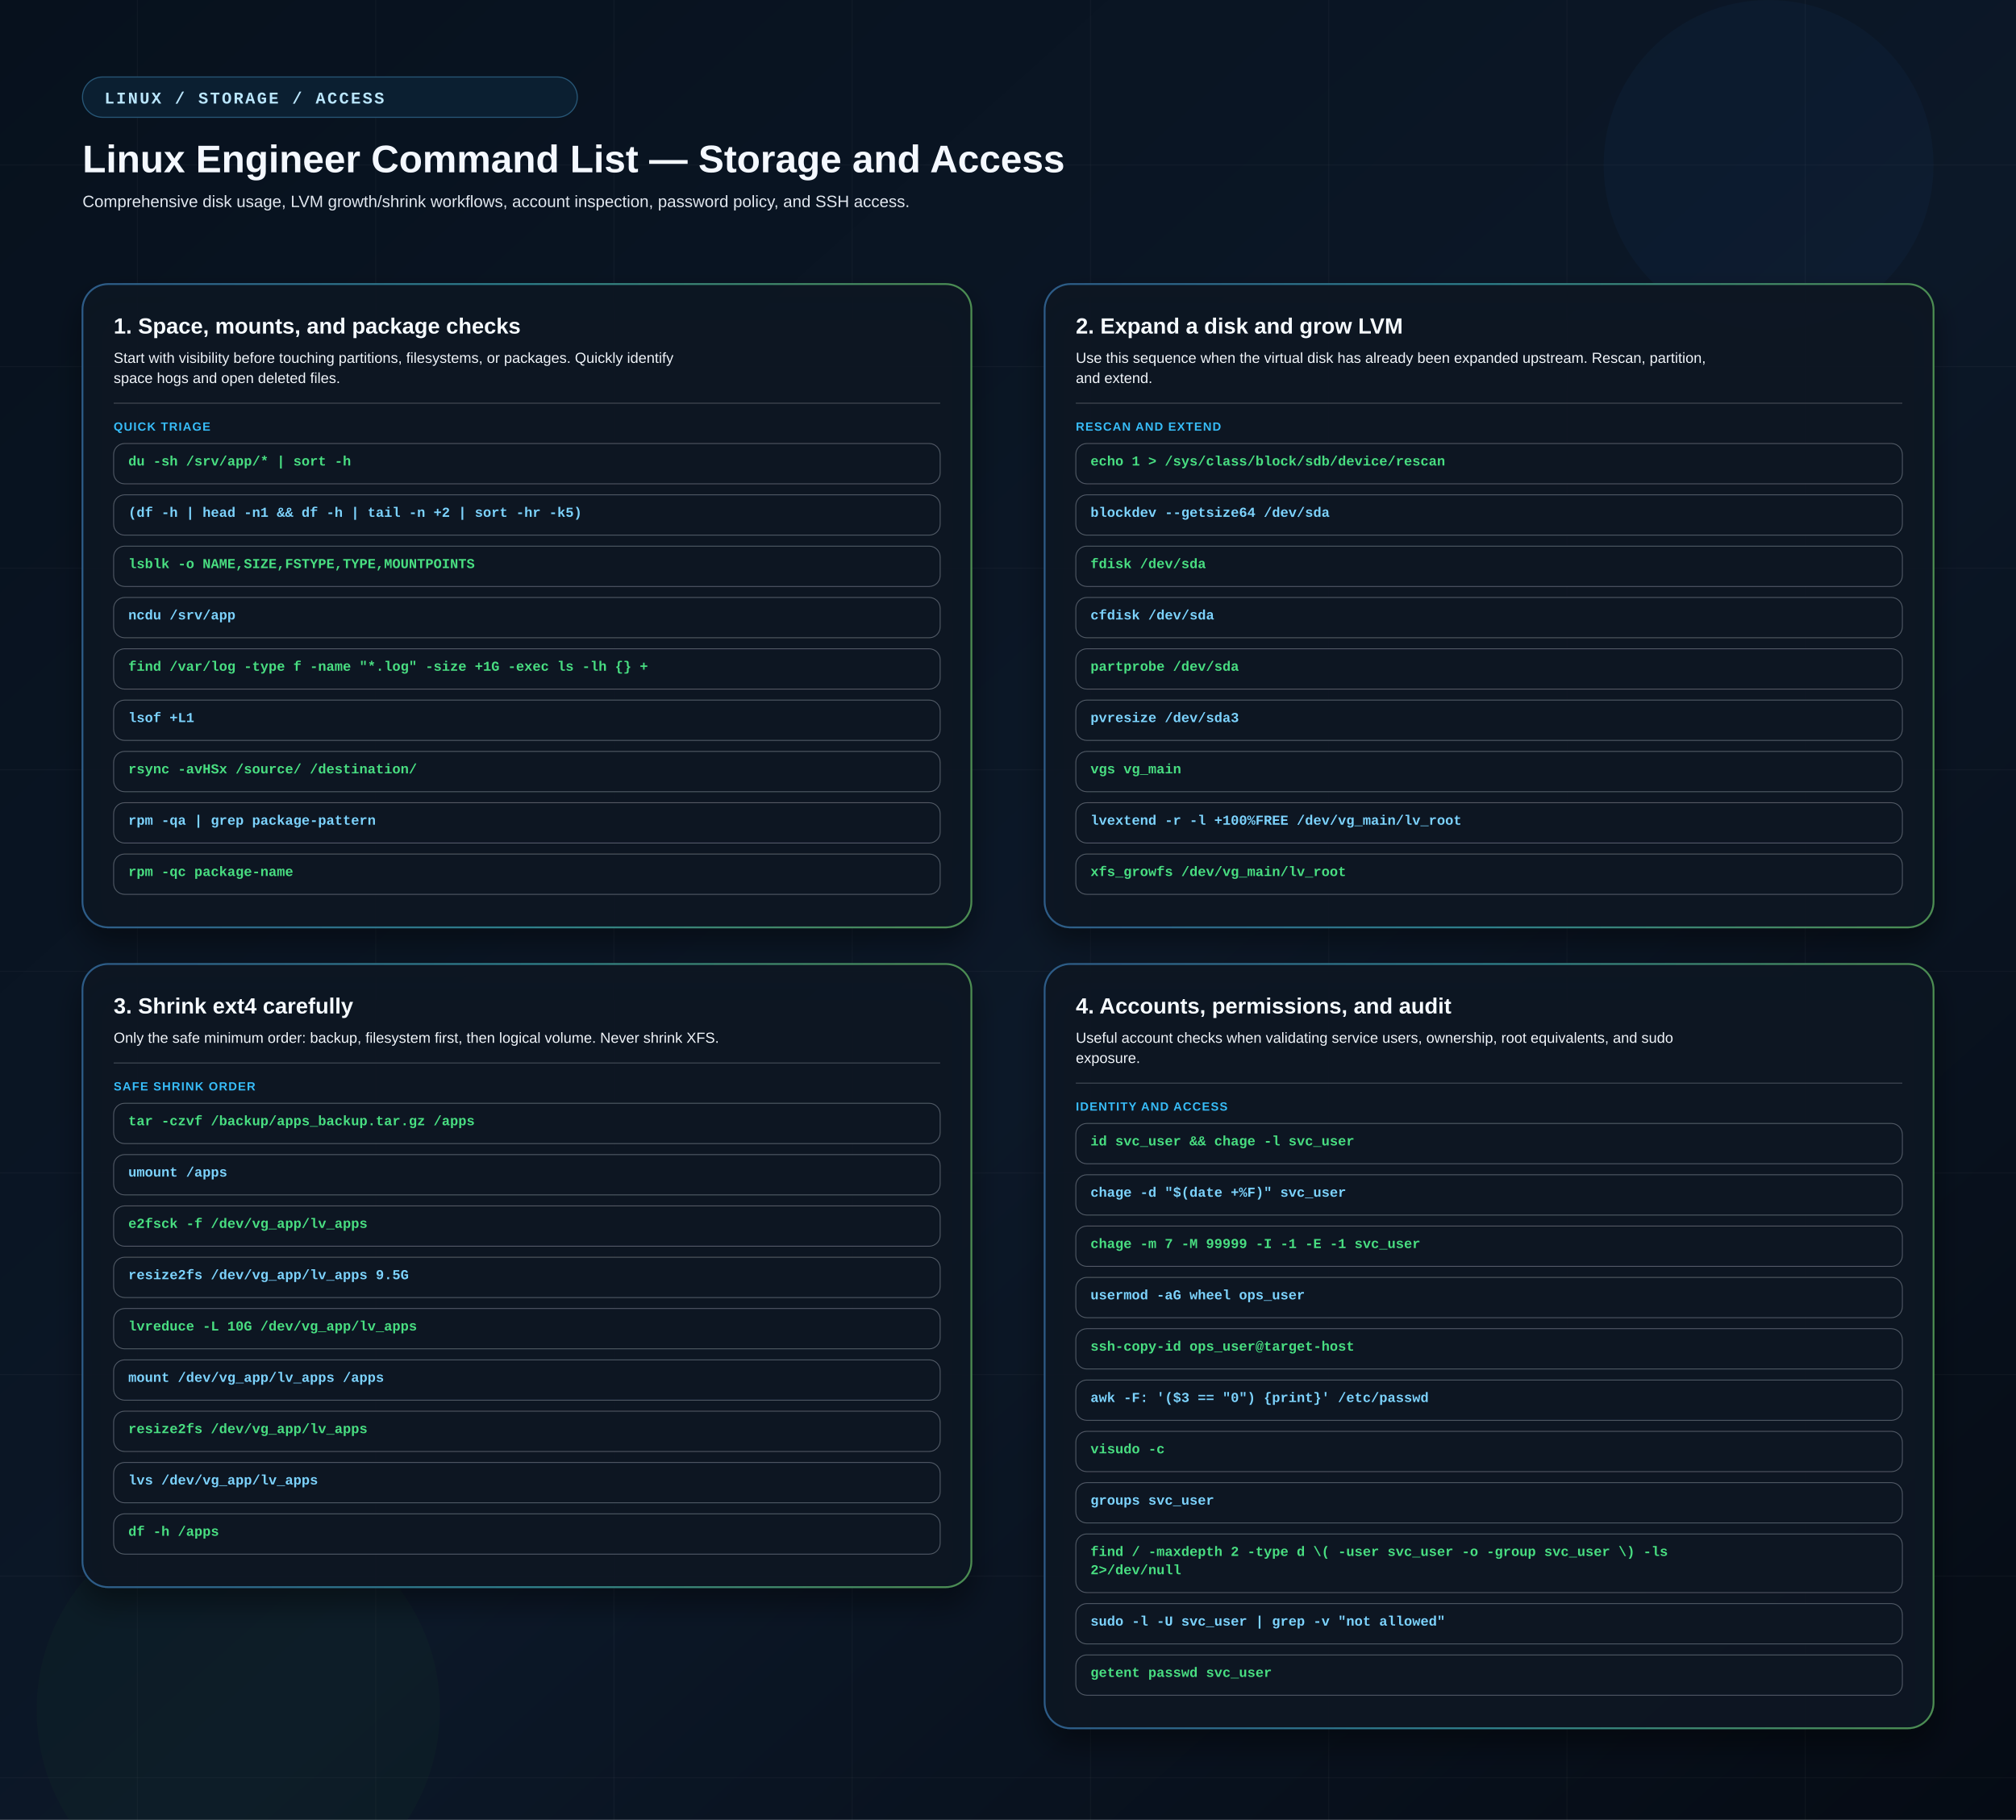
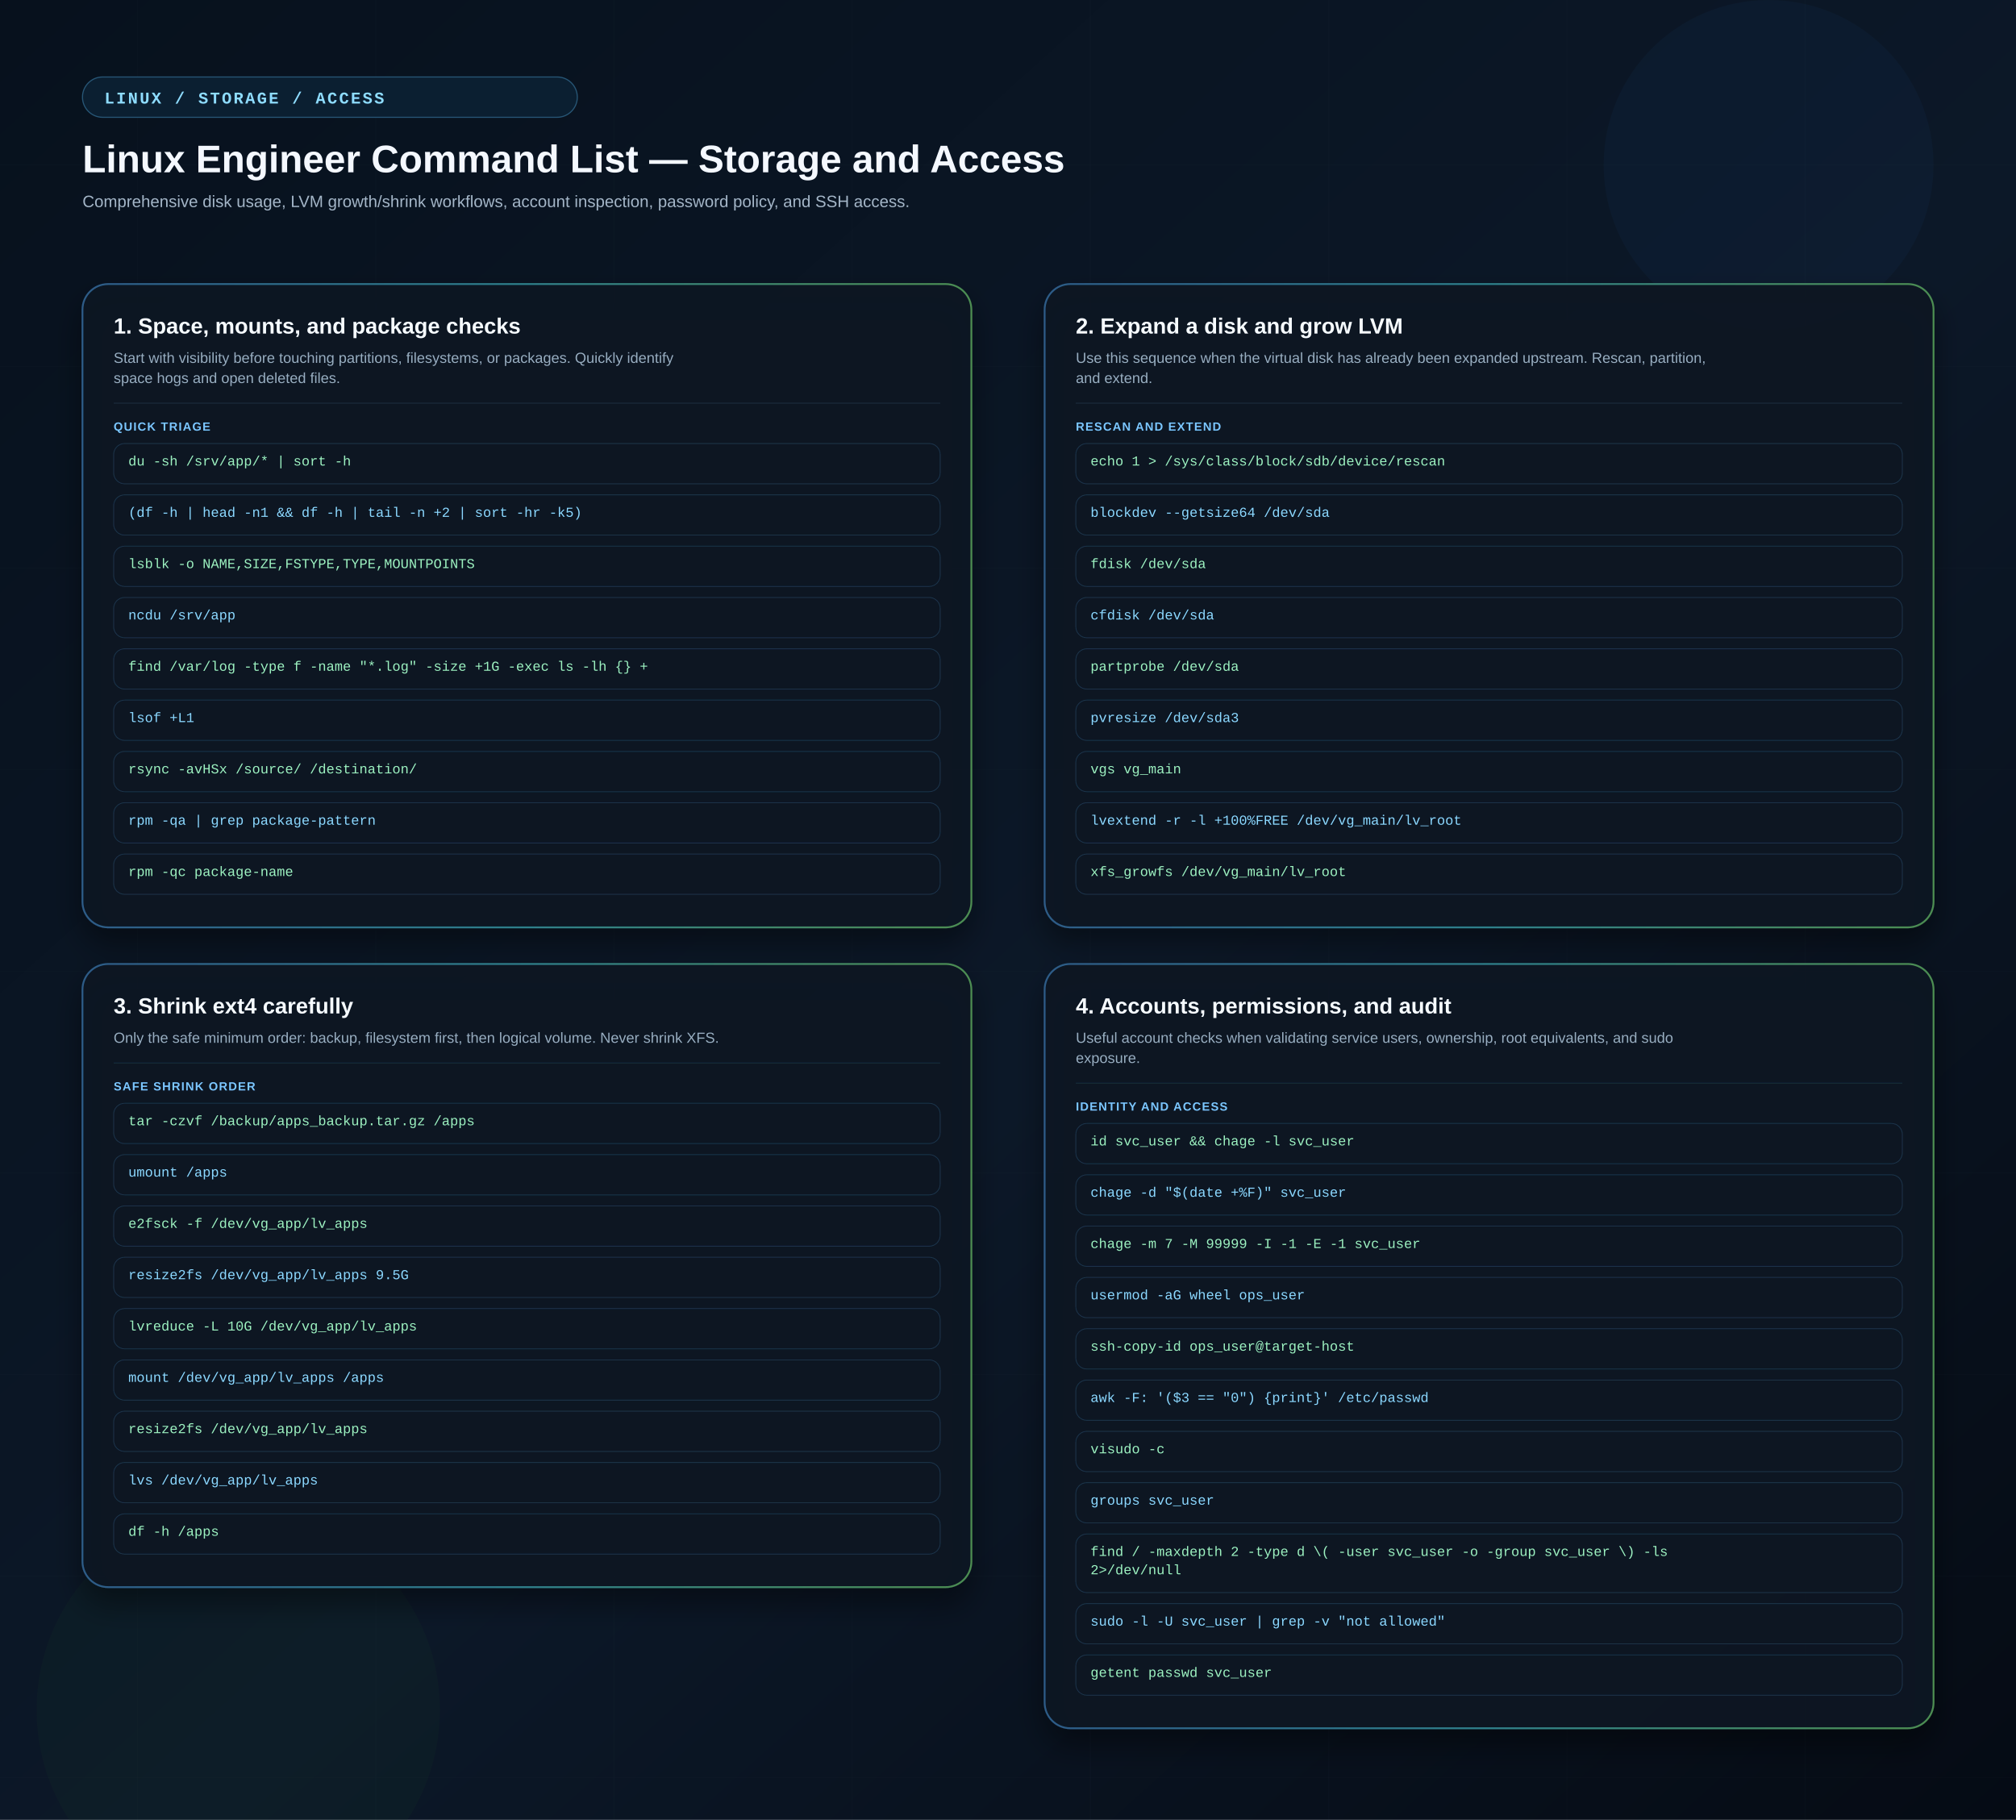
- <svg xmlns="http://www.w3.org/2000/svg" width="2200" height="1986" viewBox="0 0 2200 1986" role="img" aria-label="Linux Engineer Command List — Storage and Access poster">\n
+ <svg xmlns="http://www.w3.org/2000/svg" width="2200" height="1986" viewBox="0 0 2200 1986" role="img" aria-label="Linux Engineer Command List — Storage and Access poster">
  <defs>
    <linearGradient id="bg" x1="0%" y1="0%" x2="100%" y2="100%">
      <stop offset="0%" stop-color="#07111d" />
      <stop offset="55%" stop-color="#0c1828" />
      <stop offset="100%" stop-color="#050b14" />
    </linearGradient>
    <linearGradient id="stroke" x1="0%" y1="0%" x2="100%" y2="0%">
      <stop offset="0%" stop-color="#2d5b87" />
      <stop offset="50%" stop-color="#2f7f8a" />
      <stop offset="100%" stop-color="#4d8d51" />
    </linearGradient>
    <filter id="shadow" x="-20%" y="-20%" width="140%" height="140%">
      <feDropShadow dx="0" dy="18" stdDeviation="16" flood-color="#02060d" flood-opacity="0.42" />
    </filter>
    <style>
      .title { font: 700 42px "Segoe UI", Arial, sans-serif; fill: #f4f8ff; }
-       .subtitle { font: 400 18px "Segoe UI", Arial, sans-serif; fill: #e2e8f0; }
-       .badge { font: 700 18px "Consolas", "Courier New", monospace; fill: #bae6fd; letter-spacing: 2px; }
+       .subtitle { font: 400 18px "Segoe UI", Arial, sans-serif; fill: #a4b6c8; }
+       .badge { font: 700 18px "Consolas", "Courier New", monospace; fill: #8edcff; letter-spacing: 2px; }
      .panel { fill: rgba(10, 20, 33, 0.94); stroke: url(#stroke); stroke-width: 2; }
      .panel-title { font: 700 24px "Segoe UI", Arial, sans-serif; fill: #f6fbff; }
-       .panel-copy { font: 400 16px "Segoe UI", Arial, sans-serif; fill: #f1f5f9; }
-       .label { font: 700 13px "Segoe UI", Arial, sans-serif; fill: #38bdf8; letter-spacing: 1px; }
-       .cmd { font: 400 15px "Consolas", "Courier New", monospace; fill: #4ade80; font-weight: bold; }
-       .cmd-alt { font: 400 15px "Consolas", "Courier New", monospace; fill: #7dd3fc; font-weight: bold; }
-       .small { font: 400 14px "Consolas", "Courier New", monospace; fill: #cbd5e1; }
+       .panel-copy { font: 400 16px "Segoe UI", Arial, sans-serif; fill: #99aec0; }
+       .label { font: 700 13px "Segoe UI", Arial, sans-serif; fill: #7bc7ff; letter-spacing: 1px; }
+       .cmd { font: 400 15px "Consolas", "Courier New", monospace; fill: #9ef2bf; }
+       .cmd-alt { font: 400 15px "Consolas", "Courier New", monospace; fill: #8dd9ff; }
+       .small { font: 400 14px "Consolas", "Courier New", monospace; fill: #90a5b6; }
      .chip { fill: #0b1f31; stroke: #275676; stroke-width: 1.2; }
-       .grid { stroke: rgba(255, 255, 255, 0.15); stroke-width: 1; }
-       .rule { stroke: rgba(255, 255, 255, 0.25); stroke-width: 1; }
-       .cmd-box { fill: #091524; stroke: rgba(255, 255, 255, 0.3); stroke-width: 1; }
+       .grid { stroke: rgba(120, 162, 190, 0.08); stroke-width: 1; }
+       .rule { stroke: rgba(120, 170, 201, 0.18); stroke-width: 1; }
+       .cmd-box { fill: #091524; stroke: rgba(85, 141, 182, 0.25); stroke-width: 1; }
    </style>
  </defs>
- \n<rect width="2200" height="1986" fill="url(#bg)" />\n<g opacity="0.22">\n<path d="M0 180h2200M0 400h2200M0 620h2200M0 840h2200M0 1060h2200M0 1280h2200M0 1500h2200M0 1720h2200M0 1940h2200" class="grid" />\n<path d="M150 0v1986M410 0v1986M670 0v1986M930 0v1986M1190 0v1986M1450 0v1986M1710 0v1986M1970 0v1986" class="grid" />\n</g>\n<circle cx="1930" cy="180" r="180" fill="#123257" opacity="0.16" />\n<circle cx="260" cy="1866" r="220" fill="#193b24" opacity="0.14" />\n<g transform="translate(90 84)">\n<rect x="0" y="0" width="540" height="44" rx="22" class="chip" />\n<text x="24" y="29" class="badge">LINUX / STORAGE / ACCESS</text>\n<text x="0" y="104" class="title">Linux Engineer Command List — Storage and Access</text>\n<text x="0" y="142" class="subtitle">Comprehensive disk usage, LVM growth/shrink workflows, account inspection, password policy, and SSH access.</text>\n</g>\n<g filter="url(#shadow)">\n<g transform="translate(90 310)">\n<rect width="970" height="702" rx="28" class="panel" />\n<text x="34" y="54" class="panel-title">1. Space, mounts, and package checks</text>\n<text x="34" y="86" class="panel-copy">Start with visibility before touching partitions, filesystems, or packages. Quickly identify</text>\n<text x="34" y="108" class="panel-copy">space hogs and open deleted files.</text>\n<line x1="34" y1="130" x2="936" y2="130" class="rule" />\n<text x="34" y="160" class="label">QUICK TRIAGE</text>\n<rect x="34" y="174" width="902" height="44" rx="12" class="cmd-box" />\n<text x="50" y="198" class="cmd">du -sh /srv/app/* | sort -h</text>\n<rect x="34" y="230" width="902" height="44" rx="12" class="cmd-box" />\n<text x="50" y="254" class="cmd-alt">(df -h | head -n1 &amp;&amp; df -h | tail -n +2 | sort -hr -k5)</text>\n<rect x="34" y="286" width="902" height="44" rx="12" class="cmd-box" />\n<text x="50" y="310" class="cmd">lsblk -o NAME,SIZE,FSTYPE,TYPE,MOUNTPOINTS</text>\n<rect x="34" y="342" width="902" height="44" rx="12" class="cmd-box" />\n<text x="50" y="366" class="cmd-alt">ncdu /srv/app</text>\n<rect x="34" y="398" width="902" height="44" rx="12" class="cmd-box" />\n<text x="50" y="422" class="cmd">find /var/log -type f -name "*.log" -size +1G -exec ls -lh {} +</text>\n<rect x="34" y="454" width="902" height="44" rx="12" class="cmd-box" />\n<text x="50" y="478" class="cmd-alt">lsof +L1</text>\n<rect x="34" y="510" width="902" height="44" rx="12" class="cmd-box" />\n<text x="50" y="534" class="cmd">rsync -avHSx /source/ /destination/</text>\n<rect x="34" y="566" width="902" height="44" rx="12" class="cmd-box" />\n<text x="50" y="590" class="cmd-alt">rpm -qa | grep package-pattern</text>\n<rect x="34" y="622" width="902" height="44" rx="12" class="cmd-box" />\n<text x="50" y="646" class="cmd">rpm -qc package-name</text>\n</g>\n<g transform="translate(1140 310)">\n<rect width="970" height="702" rx="28" class="panel" />\n<text x="34" y="54" class="panel-title">2. Expand a disk and grow LVM</text>\n<text x="34" y="86" class="panel-copy">Use this sequence when the virtual disk has already been expanded upstream. Rescan, partition,</text>\n<text x="34" y="108" class="panel-copy">and extend.</text>\n<line x1="34" y1="130" x2="936" y2="130" class="rule" />\n<text x="34" y="160" class="label">RESCAN AND EXTEND</text>\n<rect x="34" y="174" width="902" height="44" rx="12" class="cmd-box" />\n<text x="50" y="198" class="cmd">echo 1 &gt; /sys/class/block/sdb/device/rescan</text>\n<rect x="34" y="230" width="902" height="44" rx="12" class="cmd-box" />\n<text x="50" y="254" class="cmd-alt">blockdev --getsize64 /dev/sda</text>\n<rect x="34" y="286" width="902" height="44" rx="12" class="cmd-box" />\n<text x="50" y="310" class="cmd">fdisk /dev/sda</text>\n<rect x="34" y="342" width="902" height="44" rx="12" class="cmd-box" />\n<text x="50" y="366" class="cmd-alt">cfdisk /dev/sda</text>\n<rect x="34" y="398" width="902" height="44" rx="12" class="cmd-box" />\n<text x="50" y="422" class="cmd">partprobe /dev/sda</text>\n<rect x="34" y="454" width="902" height="44" rx="12" class="cmd-box" />\n<text x="50" y="478" class="cmd-alt">pvresize /dev/sda3</text>\n<rect x="34" y="510" width="902" height="44" rx="12" class="cmd-box" />\n<text x="50" y="534" class="cmd">vgs vg_main</text>\n<rect x="34" y="566" width="902" height="44" rx="12" class="cmd-box" />\n<text x="50" y="590" class="cmd-alt">lvextend -r -l +100%FREE /dev/vg_main/lv_root</text>\n<rect x="34" y="622" width="902" height="44" rx="12" class="cmd-box" />\n<text x="50" y="646" class="cmd">xfs_growfs /dev/vg_main/lv_root</text>\n</g>\n<g transform="translate(90 1052)">\n<rect width="970" height="680" rx="28" class="panel" />\n<text x="34" y="54" class="panel-title">3. Shrink ext4 carefully</text>\n<text x="34" y="86" class="panel-copy">Only the safe minimum order: backup, filesystem first, then logical volume. Never shrink XFS.</text>\n<line x1="34" y1="108" x2="936" y2="108" class="rule" />\n<text x="34" y="138" class="label">SAFE SHRINK ORDER</text>\n<rect x="34" y="152" width="902" height="44" rx="12" class="cmd-box" />\n<text x="50" y="176" class="cmd">tar -czvf /backup/apps_backup.tar.gz /apps</text>\n<rect x="34" y="208" width="902" height="44" rx="12" class="cmd-box" />\n<text x="50" y="232" class="cmd-alt">umount /apps</text>\n<rect x="34" y="264" width="902" height="44" rx="12" class="cmd-box" />\n<text x="50" y="288" class="cmd">e2fsck -f /dev/vg_app/lv_apps</text>\n<rect x="34" y="320" width="902" height="44" rx="12" class="cmd-box" />\n<text x="50" y="344" class="cmd-alt">resize2fs /dev/vg_app/lv_apps 9.5G</text>\n<rect x="34" y="376" width="902" height="44" rx="12" class="cmd-box" />\n<text x="50" y="400" class="cmd">lvreduce -L 10G /dev/vg_app/lv_apps</text>\n<rect x="34" y="432" width="902" height="44" rx="12" class="cmd-box" />\n<text x="50" y="456" class="cmd-alt">mount /dev/vg_app/lv_apps /apps</text>\n<rect x="34" y="488" width="902" height="44" rx="12" class="cmd-box" />\n<text x="50" y="512" class="cmd">resize2fs /dev/vg_app/lv_apps</text>\n<rect x="34" y="544" width="902" height="44" rx="12" class="cmd-box" />\n<text x="50" y="568" class="cmd-alt">lvs /dev/vg_app/lv_apps</text>\n<rect x="34" y="600" width="902" height="44" rx="12" class="cmd-box" />\n<text x="50" y="624" class="cmd">df -h /apps</text>\n</g>\n<g transform="translate(1140 1052)">\n<rect width="970" height="834" rx="28" class="panel" />\n<text x="34" y="54" class="panel-title">4. Accounts, permissions, and audit</text>\n<text x="34" y="86" class="panel-copy">Useful account checks when validating service users, ownership, root equivalents, and sudo</text>\n<text x="34" y="108" class="panel-copy">exposure.</text>\n<line x1="34" y1="130" x2="936" y2="130" class="rule" />\n<text x="34" y="160" class="label">IDENTITY AND ACCESS</text>\n<rect x="34" y="174" width="902" height="44" rx="12" class="cmd-box" />\n<text x="50" y="198" class="cmd">id svc_user &amp;&amp; chage -l svc_user</text>\n<rect x="34" y="230" width="902" height="44" rx="12" class="cmd-box" />\n<text x="50" y="254" class="cmd-alt">chage -d "$(date +%F)" svc_user</text>\n<rect x="34" y="286" width="902" height="44" rx="12" class="cmd-box" />\n<text x="50" y="310" class="cmd">chage -m 7 -M 99999 -I -1 -E -1 svc_user</text>\n<rect x="34" y="342" width="902" height="44" rx="12" class="cmd-box" />\n<text x="50" y="366" class="cmd-alt">usermod -aG wheel ops_user</text>\n<rect x="34" y="398" width="902" height="44" rx="12" class="cmd-box" />\n<text x="50" y="422" class="cmd">ssh-copy-id ops_user@target-host</text>\n<rect x="34" y="454" width="902" height="44" rx="12" class="cmd-box" />\n<text x="50" y="478" class="cmd-alt">awk -F: '($3 == "0") {print}' /etc/passwd</text>\n<rect x="34" y="510" width="902" height="44" rx="12" class="cmd-box" />\n<text x="50" y="534" class="cmd">visudo -c</text>\n<rect x="34" y="566" width="902" height="44" rx="12" class="cmd-box" />\n<text x="50" y="590" class="cmd-alt">groups svc_user</text>\n<rect x="34" y="622" width="902" height="64" rx="12" class="cmd-box" />\n<text x="50" y="646" class="cmd">find / -maxdepth 2 -type d \( -user svc_user -o -group svc_user \) -ls</text>\n<text x="50" y="666" class="cmd">2&gt;/dev/null</text>\n<rect x="34" y="698" width="902" height="44" rx="12" class="cmd-box" />\n<text x="50" y="722" class="cmd-alt">sudo -l -U svc_user | grep -v "not allowed"</text>\n<rect x="34" y="754" width="902" height="44" rx="12" class="cmd-box" />\n<text x="50" y="778" class="cmd">getent passwd svc_user</text>\n</g>\n</g>\n</svg>
+   <rect width="2200" height="1986" fill="url(#bg)" />
+   <g opacity="0.22">
+     <path d="M0 180h2200M0 400h2200M0 620h2200M0 840h2200M0 1060h2200M0 1280h2200M0 1500h2200M0 1720h2200M0 1940h2200" class="grid" />
+     <path d="M150 0v1986M410 0v1986M670 0v1986M930 0v1986M1190 0v1986M1450 0v1986M1710 0v1986M1970 0v1986" class="grid" />
+   </g>
+   <circle cx="1930" cy="180" r="180" fill="#123257" opacity="0.16" />
+   <circle cx="260" cy="1866" r="220" fill="#193b24" opacity="0.14" />
+   <g transform="translate(90 84)">
+     <rect x="0" y="0" width="540" height="44" rx="22" class="chip" />
+     <text x="24" y="29" class="badge">LINUX / STORAGE / ACCESS</text>
+     <text x="0" y="104" class="title">Linux Engineer Command List — Storage and Access</text>
+     <text x="0" y="142" class="subtitle">Comprehensive disk usage, LVM growth/shrink workflows, account inspection, password policy, and SSH access.</text>
+   </g>
+   <g filter="url(#shadow)">
+     <g transform="translate(90 310)">
+       <rect width="970" height="702" rx="28" class="panel" />
+       <text x="34" y="54" class="panel-title">1. Space, mounts, and package checks</text>
+       <text x="34" y="86" class="panel-copy">Start with visibility before touching partitions, filesystems, or packages. Quickly identify</text>
+       <text x="34" y="108" class="panel-copy">space hogs and open deleted files.</text>
+       <line x1="34" y1="130" x2="936" y2="130" class="rule" />
+       <text x="34" y="160" class="label">QUICK TRIAGE</text>
+       <rect x="34" y="174" width="902" height="44" rx="12" class="cmd-box" />
+       <text x="50" y="198" class="cmd">du -sh /srv/app/* | sort -h</text>
+       <rect x="34" y="230" width="902" height="44" rx="12" class="cmd-box" />
+       <text x="50" y="254" class="cmd-alt">(df -h | head -n1 &amp;&amp; df -h | tail -n +2 | sort -hr -k5)</text>
+       <rect x="34" y="286" width="902" height="44" rx="12" class="cmd-box" />
+       <text x="50" y="310" class="cmd">lsblk -o NAME,SIZE,FSTYPE,TYPE,MOUNTPOINTS</text>
+       <rect x="34" y="342" width="902" height="44" rx="12" class="cmd-box" />
+       <text x="50" y="366" class="cmd-alt">ncdu /srv/app</text>
+       <rect x="34" y="398" width="902" height="44" rx="12" class="cmd-box" />
+       <text x="50" y="422" class="cmd">find /var/log -type f -name "*.log" -size +1G -exec ls -lh {} +</text>
+       <rect x="34" y="454" width="902" height="44" rx="12" class="cmd-box" />
+       <text x="50" y="478" class="cmd-alt">lsof +L1</text>
+       <rect x="34" y="510" width="902" height="44" rx="12" class="cmd-box" />
+       <text x="50" y="534" class="cmd">rsync -avHSx /source/ /destination/</text>
+       <rect x="34" y="566" width="902" height="44" rx="12" class="cmd-box" />
+       <text x="50" y="590" class="cmd-alt">rpm -qa | grep package-pattern</text>
+       <rect x="34" y="622" width="902" height="44" rx="12" class="cmd-box" />
+       <text x="50" y="646" class="cmd">rpm -qc package-name</text>
+     </g>
+     <g transform="translate(1140 310)">
+       <rect width="970" height="702" rx="28" class="panel" />
+       <text x="34" y="54" class="panel-title">2. Expand a disk and grow LVM</text>
+       <text x="34" y="86" class="panel-copy">Use this sequence when the virtual disk has already been expanded upstream. Rescan, partition,</text>
+       <text x="34" y="108" class="panel-copy">and extend.</text>
+       <line x1="34" y1="130" x2="936" y2="130" class="rule" />
+       <text x="34" y="160" class="label">RESCAN AND EXTEND</text>
+       <rect x="34" y="174" width="902" height="44" rx="12" class="cmd-box" />
+       <text x="50" y="198" class="cmd">echo 1 &gt; /sys/class/block/sdb/device/rescan</text>
+       <rect x="34" y="230" width="902" height="44" rx="12" class="cmd-box" />
+       <text x="50" y="254" class="cmd-alt">blockdev --getsize64 /dev/sda</text>
+       <rect x="34" y="286" width="902" height="44" rx="12" class="cmd-box" />
+       <text x="50" y="310" class="cmd">fdisk /dev/sda</text>
+       <rect x="34" y="342" width="902" height="44" rx="12" class="cmd-box" />
+       <text x="50" y="366" class="cmd-alt">cfdisk /dev/sda</text>
+       <rect x="34" y="398" width="902" height="44" rx="12" class="cmd-box" />
+       <text x="50" y="422" class="cmd">partprobe /dev/sda</text>
+       <rect x="34" y="454" width="902" height="44" rx="12" class="cmd-box" />
+       <text x="50" y="478" class="cmd-alt">pvresize /dev/sda3</text>
+       <rect x="34" y="510" width="902" height="44" rx="12" class="cmd-box" />
+       <text x="50" y="534" class="cmd">vgs vg_main</text>
+       <rect x="34" y="566" width="902" height="44" rx="12" class="cmd-box" />
+       <text x="50" y="590" class="cmd-alt">lvextend -r -l +100%FREE /dev/vg_main/lv_root</text>
+       <rect x="34" y="622" width="902" height="44" rx="12" class="cmd-box" />
+       <text x="50" y="646" class="cmd">xfs_growfs /dev/vg_main/lv_root</text>
+     </g>
+     <g transform="translate(90 1052)">
+       <rect width="970" height="680" rx="28" class="panel" />
+       <text x="34" y="54" class="panel-title">3. Shrink ext4 carefully</text>
+       <text x="34" y="86" class="panel-copy">Only the safe minimum order: backup, filesystem first, then logical volume. Never shrink XFS.</text>
+       <line x1="34" y1="108" x2="936" y2="108" class="rule" />
+       <text x="34" y="138" class="label">SAFE SHRINK ORDER</text>
+       <rect x="34" y="152" width="902" height="44" rx="12" class="cmd-box" />
+       <text x="50" y="176" class="cmd">tar -czvf /backup/apps_backup.tar.gz /apps</text>
+       <rect x="34" y="208" width="902" height="44" rx="12" class="cmd-box" />
+       <text x="50" y="232" class="cmd-alt">umount /apps</text>
+       <rect x="34" y="264" width="902" height="44" rx="12" class="cmd-box" />
+       <text x="50" y="288" class="cmd">e2fsck -f /dev/vg_app/lv_apps</text>
+       <rect x="34" y="320" width="902" height="44" rx="12" class="cmd-box" />
+       <text x="50" y="344" class="cmd-alt">resize2fs /dev/vg_app/lv_apps 9.5G</text>
+       <rect x="34" y="376" width="902" height="44" rx="12" class="cmd-box" />
+       <text x="50" y="400" class="cmd">lvreduce -L 10G /dev/vg_app/lv_apps</text>
+       <rect x="34" y="432" width="902" height="44" rx="12" class="cmd-box" />
+       <text x="50" y="456" class="cmd-alt">mount /dev/vg_app/lv_apps /apps</text>
+       <rect x="34" y="488" width="902" height="44" rx="12" class="cmd-box" />
+       <text x="50" y="512" class="cmd">resize2fs /dev/vg_app/lv_apps</text>
+       <rect x="34" y="544" width="902" height="44" rx="12" class="cmd-box" />
+       <text x="50" y="568" class="cmd-alt">lvs /dev/vg_app/lv_apps</text>
+       <rect x="34" y="600" width="902" height="44" rx="12" class="cmd-box" />
+       <text x="50" y="624" class="cmd">df -h /apps</text>
+     </g>
+     <g transform="translate(1140 1052)">
+       <rect width="970" height="834" rx="28" class="panel" />
+       <text x="34" y="54" class="panel-title">4. Accounts, permissions, and audit</text>
+       <text x="34" y="86" class="panel-copy">Useful account checks when validating service users, ownership, root equivalents, and sudo</text>
+       <text x="34" y="108" class="panel-copy">exposure.</text>
+       <line x1="34" y1="130" x2="936" y2="130" class="rule" />
+       <text x="34" y="160" class="label">IDENTITY AND ACCESS</text>
+       <rect x="34" y="174" width="902" height="44" rx="12" class="cmd-box" />
+       <text x="50" y="198" class="cmd">id svc_user &amp;&amp; chage -l svc_user</text>
+       <rect x="34" y="230" width="902" height="44" rx="12" class="cmd-box" />
+       <text x="50" y="254" class="cmd-alt">chage -d "$(date +%F)" svc_user</text>
+       <rect x="34" y="286" width="902" height="44" rx="12" class="cmd-box" />
+       <text x="50" y="310" class="cmd">chage -m 7 -M 99999 -I -1 -E -1 svc_user</text>
+       <rect x="34" y="342" width="902" height="44" rx="12" class="cmd-box" />
+       <text x="50" y="366" class="cmd-alt">usermod -aG wheel ops_user</text>
+       <rect x="34" y="398" width="902" height="44" rx="12" class="cmd-box" />
+       <text x="50" y="422" class="cmd">ssh-copy-id ops_user@target-host</text>
+       <rect x="34" y="454" width="902" height="44" rx="12" class="cmd-box" />
+       <text x="50" y="478" class="cmd-alt">awk -F: '($3 == "0") {print}' /etc/passwd</text>
+       <rect x="34" y="510" width="902" height="44" rx="12" class="cmd-box" />
+       <text x="50" y="534" class="cmd">visudo -c</text>
+       <rect x="34" y="566" width="902" height="44" rx="12" class="cmd-box" />
+       <text x="50" y="590" class="cmd-alt">groups svc_user</text>
+       <rect x="34" y="622" width="902" height="64" rx="12" class="cmd-box" />
+       <text x="50" y="646" class="cmd">find / -maxdepth 2 -type d \( -user svc_user -o -group svc_user \) -ls</text>
+       <text x="50" y="666" class="cmd">2&gt;/dev/null</text>
+       <rect x="34" y="698" width="902" height="44" rx="12" class="cmd-box" />
+       <text x="50" y="722" class="cmd-alt">sudo -l -U svc_user | grep -v "not allowed"</text>
+       <rect x="34" y="754" width="902" height="44" rx="12" class="cmd-box" />
+       <text x="50" y="778" class="cmd">getent passwd svc_user</text>
+     </g>
+   </g>
+ </svg>
